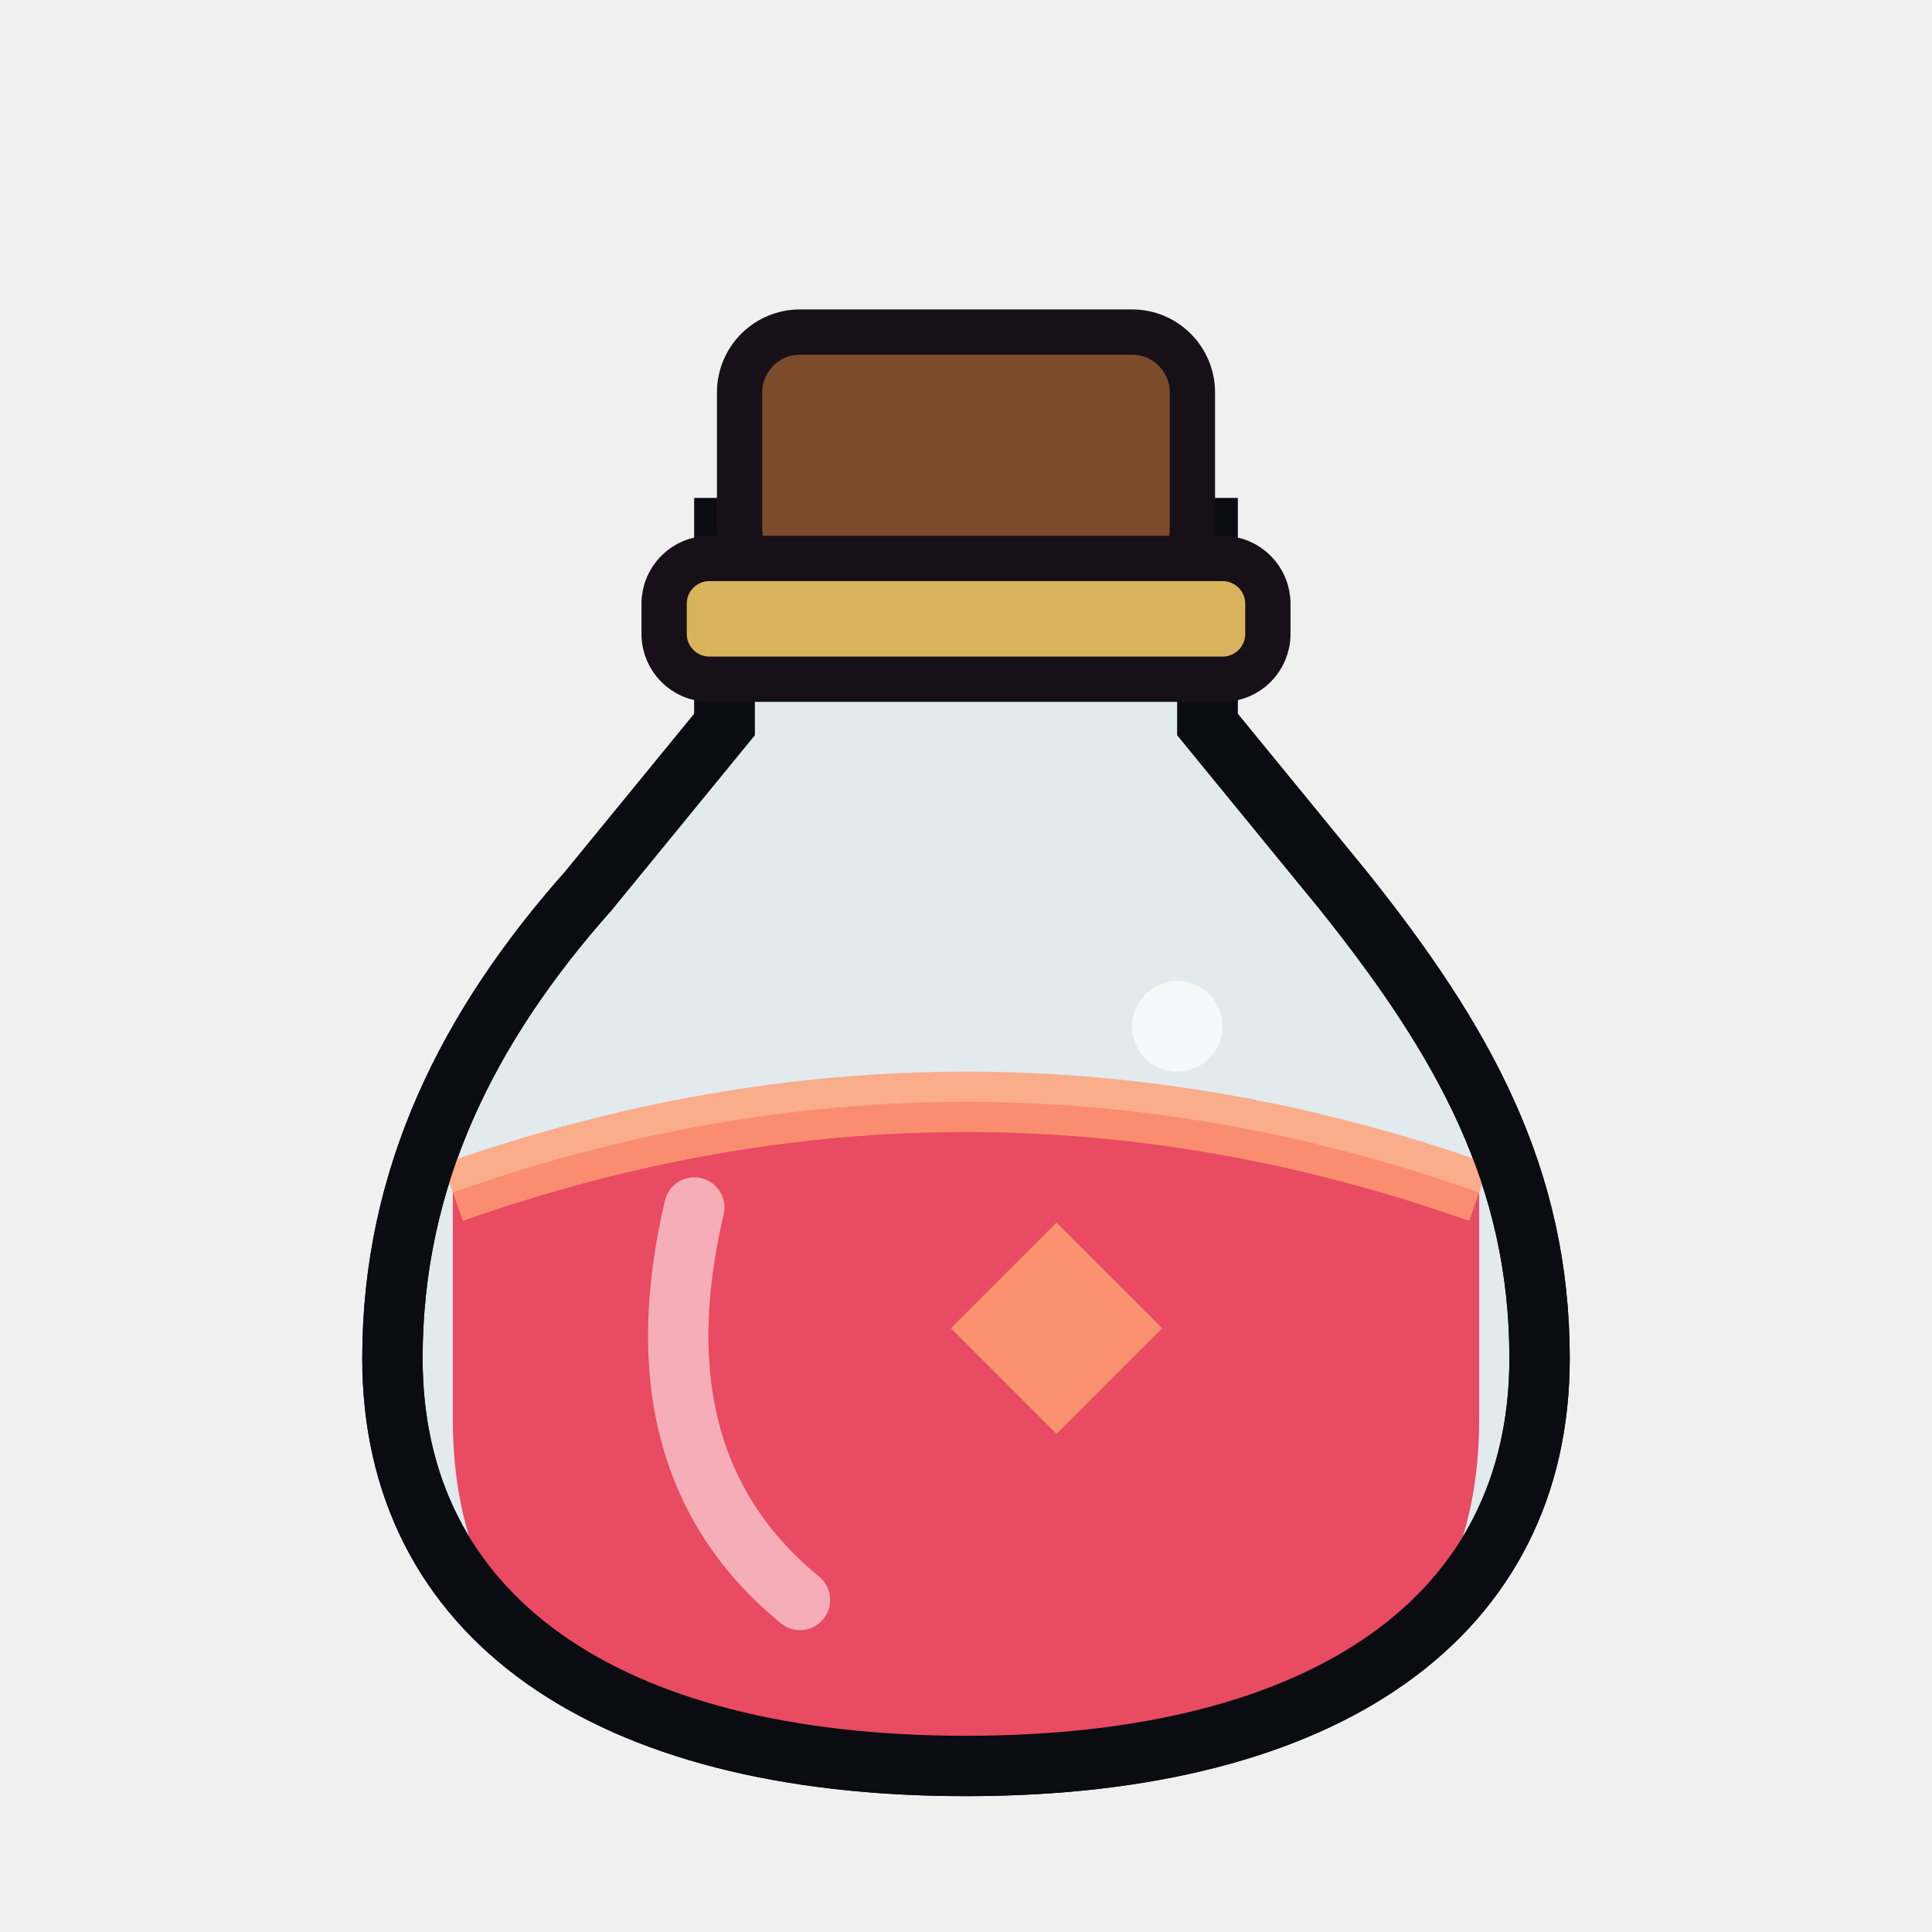
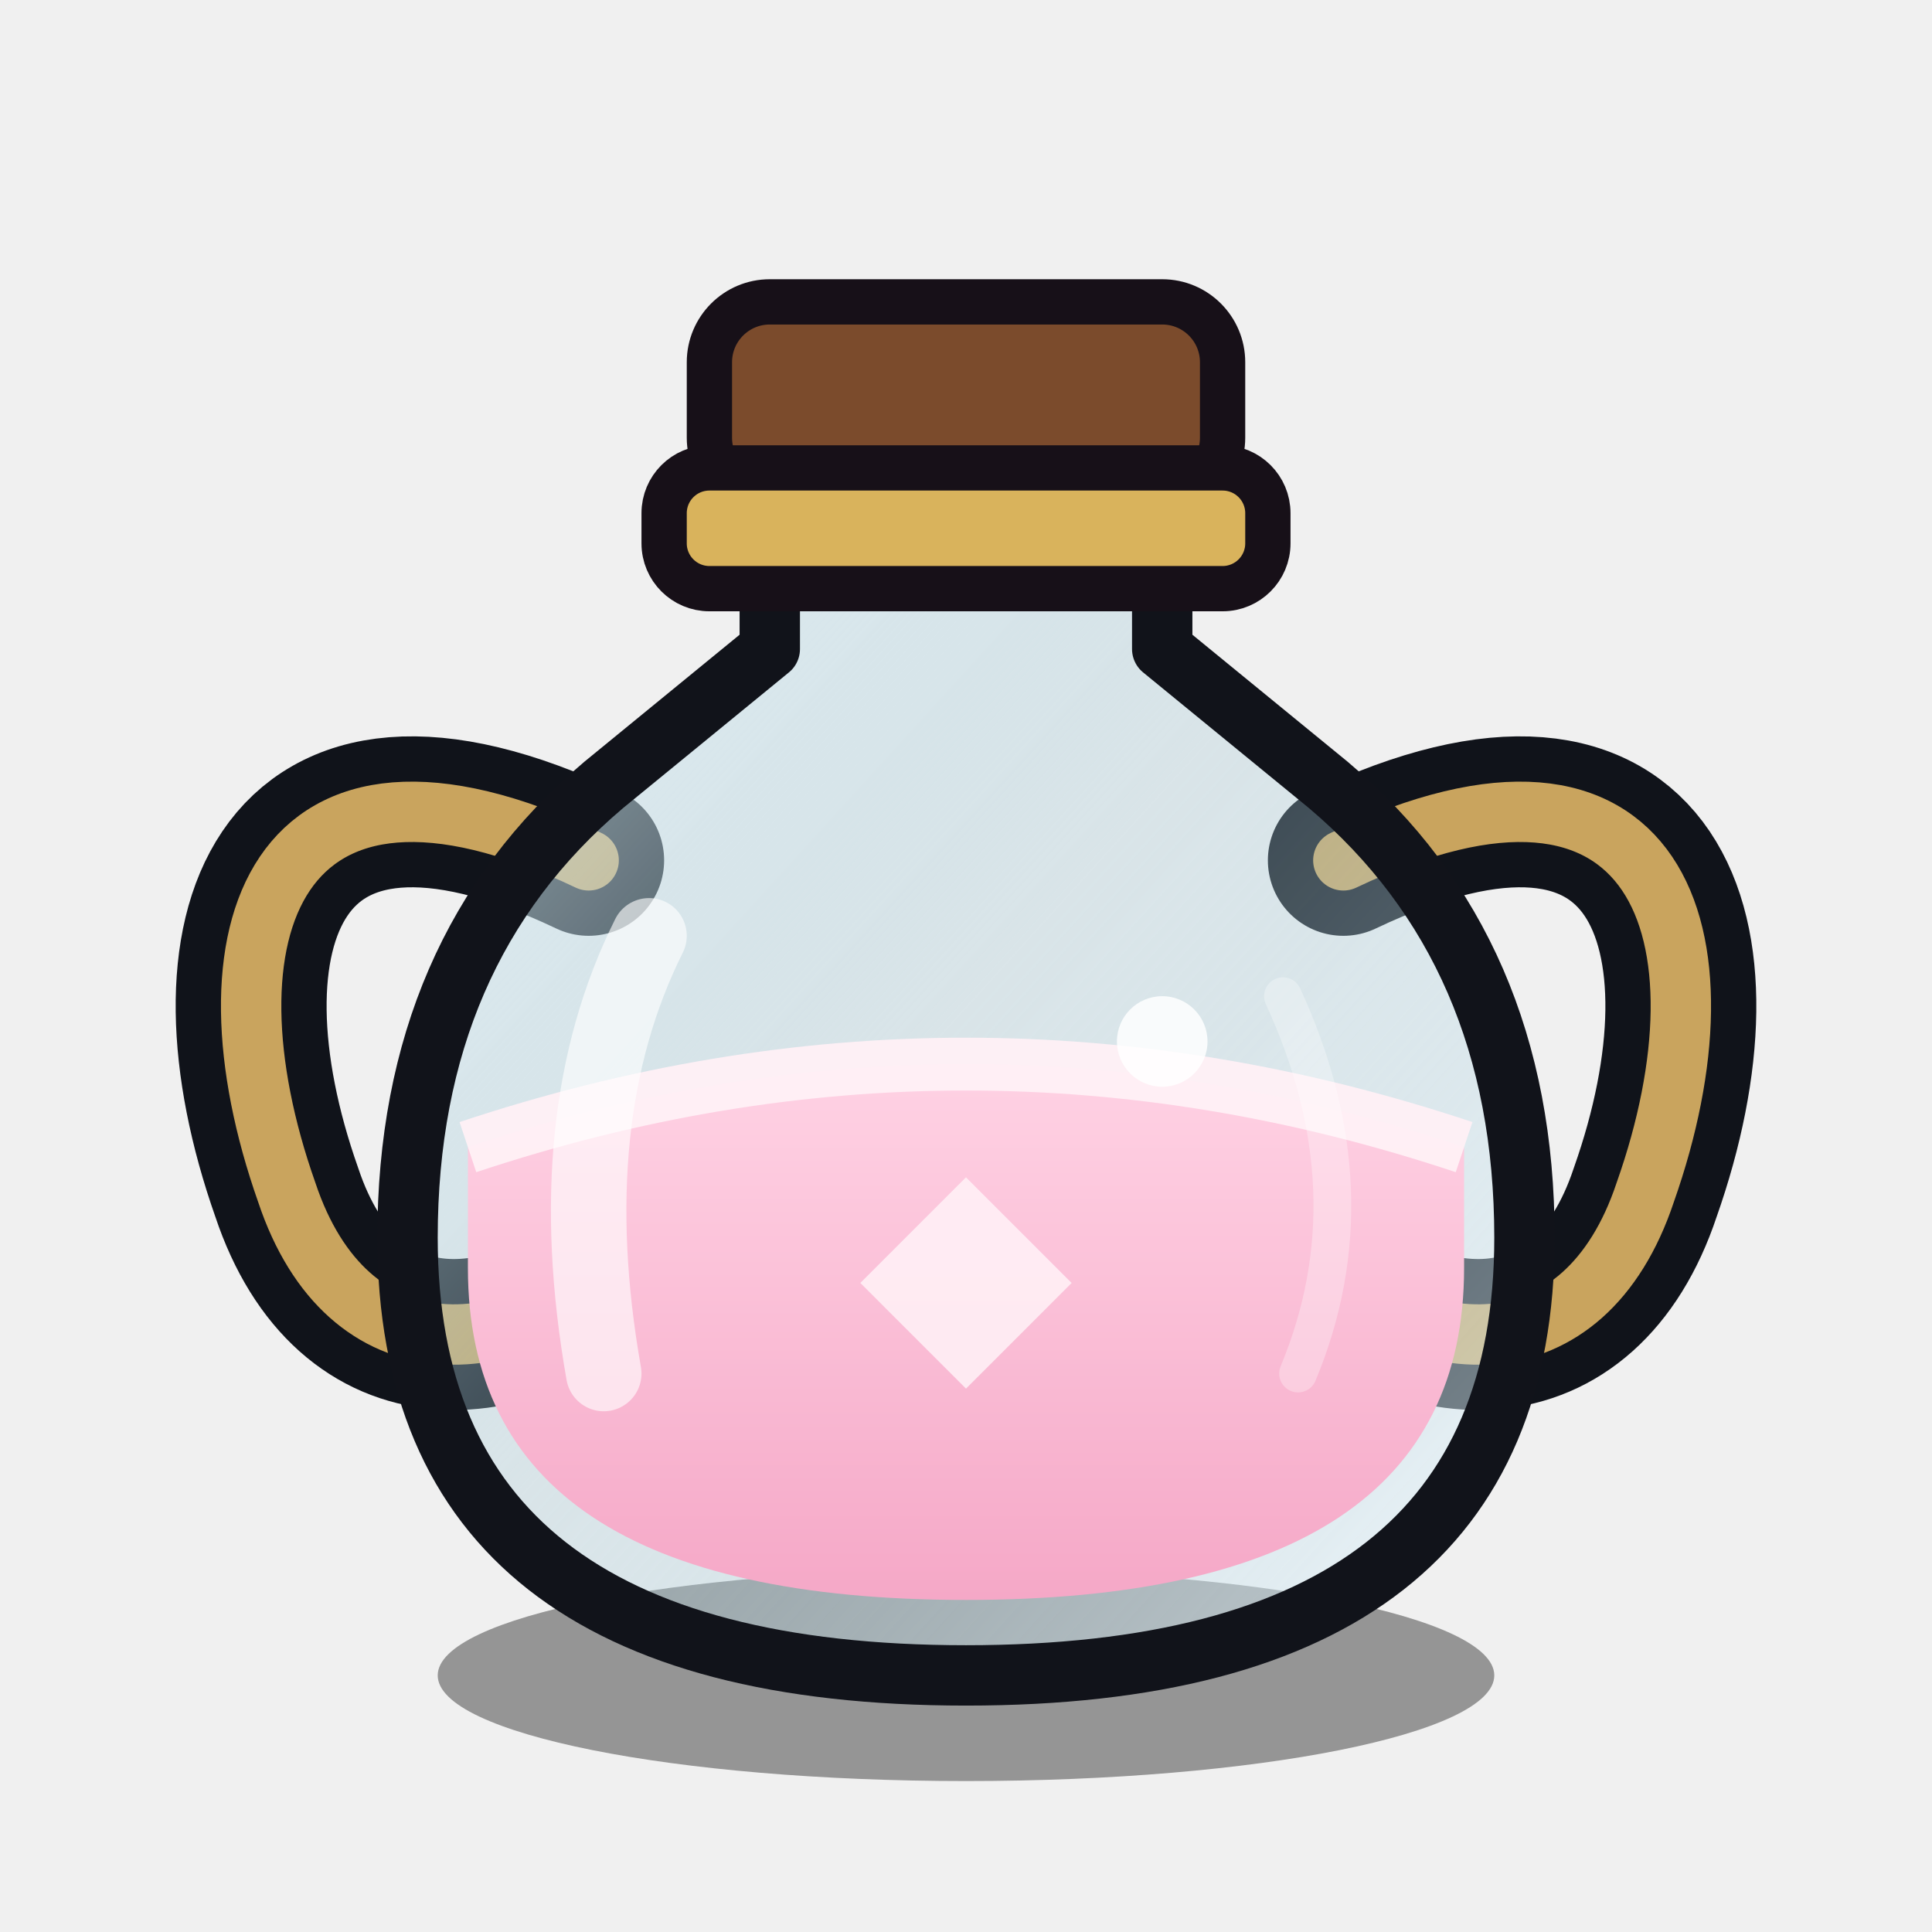
<svg xmlns="http://www.w3.org/2000/svg" viewBox="0 0 128 128" width="128" height="128" role="img" aria-label="Elixir">
  <defs>
-     <radialGradient id="elixir_greater_glow">
-       <stop stop-color="#e84b62" stop-opacity=".34" />
-       <stop offset="1" stop-color="#e84b62" stop-opacity="0" />
-     </radialGradient>
-     <linearGradient id="elixir_greater_edge" x2="0" y2="1">
+     <linearGradient id="glass" x1="0" y1="0" x2="1" y2="1">
+       <stop stop-color="#effaff" stop-opacity=".82" />
+       <stop offset=".48" stop-color="#9fc7d5" stop-opacity=".28" />
+       <stop offset="1" stop-color="#e8f7ff" stop-opacity=".58" />
+     </linearGradient>
+     <linearGradient id="liquid" x1="0" y1="0" x2="0" y2="1">
+       <stop stop-color="#ffd2e4" />
+       <stop offset="1" stop-color="#f5a8c7" />
+     </linearGradient>
+     <linearGradient id="edge" x2="0" y2="1">
      <stop stop-color="#e8c77f" />
      <stop offset="1" stop-color="#80572d" />
    </linearGradient>
+     <radialGradient id="glow">
+       <stop stop-color="#f5a8c7" stop-opacity=".38" />
+       <stop offset="1" stop-color="#f5a8c7" stop-opacity="0" />
+     </radialGradient>
  </defs>
-   <g transform="translate(64 70) scale(1) translate(-64 -70)">
-     <ellipse cx="64" cy="108" rx="31" ry="7" fill="#000" opacity=".35" />
-     <path d="M48 48V35h32v13l9 11c8 10 13 19 13 31 0 17-14 27-38 27S26 107 26 90c0-12 5-22 13-31z" fill="#b9d8e5" fill-opacity=".25" stroke="#11131a" stroke-width="4" />
-     <path d="M30 79q34-12 68 0v15q0 24-34 24T30 94z" fill="#e84b62" />
-     <path d="M30 79q34-12 68 0" fill="none" stroke="#ff9e73" stroke-width="4" opacity=".8" />
-     <path d="M48 48V35h32v13l9 11c8 10 13 19 13 31 0 17-14 27-38 27S26 107 26 90c0-12 5-22 13-31z" fill="none" stroke="#0b0c12" stroke-width="4" />
-     <path d="M46 80q-4 17 7 26" fill="none" stroke="#fff" stroke-width="4" opacity=".55" stroke-linecap="round" />
-     <rect x="49" y="22" width="30" height="17" rx="4" fill="#7b4b2c" stroke="#171018" stroke-width="3" />
-     <rect x="44" y="37" width="40" height="8" rx="3" fill="#d9b35c" stroke="#171018" stroke-width="3" />
-     <circle cx="78" cy="68" r="3" fill="#fff" opacity=".7" />
-     <path d="M63 88l7-7 7 7-7 7z" fill="#ff9e73" opacity=".85" />
-   </g>
+   <ellipse cx="64" cy="111" rx="35" ry="7" fill="#000" opacity=".38" />
+   <path d="M39 57C18 47 13 62 19 79C23 91 34 91 43 82" fill="none" stroke="#10131a" stroke-width="10" stroke-linecap="round" />
+   <path d="M39 57C18 47 13 62 19 79C23 91 34 91 43 82" fill="none" stroke="#c9a45e" stroke-width="4" stroke-linecap="round" />
+   <path d="M89 57C110 47 115 62 109 79C105 91 94 91 85 82" fill="none" stroke="#10131a" stroke-width="10" stroke-linecap="round" />
+   <path d="M89 57C110 47 115 62 109 79C105 91 94 91 85 82" fill="none" stroke="#c9a45e" stroke-width="4" stroke-linecap="round" />
+   <path d="M51 43V34Q51 29 56 29H72Q77 29 77 34V43L88 52Q101 63 101 82Q101 111 64 111Q27 111 27 82Q27 63 40 52Z" fill="url(#glass)" stroke="#11131a" stroke-width="4" stroke-linejoin="round" />
+   <path d="M31 76Q64 65 97 76V84Q97 106 64 106Q31 106 31 84Z" fill="url(#liquid)" />
+   <path d="M31 76Q64 65 97 76" fill="none" stroke="#fff0f6" stroke-width="3.5" opacity=".95" />
+   <path d="M43 62Q37 74 40 91" fill="none" stroke="#fff" stroke-width="5" opacity=".62" stroke-linecap="round" />
+   <path d="M85 66Q91 79 86 91" fill="none" stroke="#fff" stroke-width="2.5" opacity=".3" stroke-linecap="round" />
+   <rect x="47" y="20" width="34" height="13" rx="4" fill="#7b4b2c" stroke="#171018" stroke-width="3" />
+   <rect x="44" y="31" width="40" height="8" rx="3" fill="#d9b35c" stroke="#171018" stroke-width="3" />
+   <path d="M64 78l7 7-7 7-7-7z" fill="#fff0f6" opacity=".88" />
+   <circle cx="77" cy="69" r="3" fill="#fff" opacity=".85" />
</svg>
